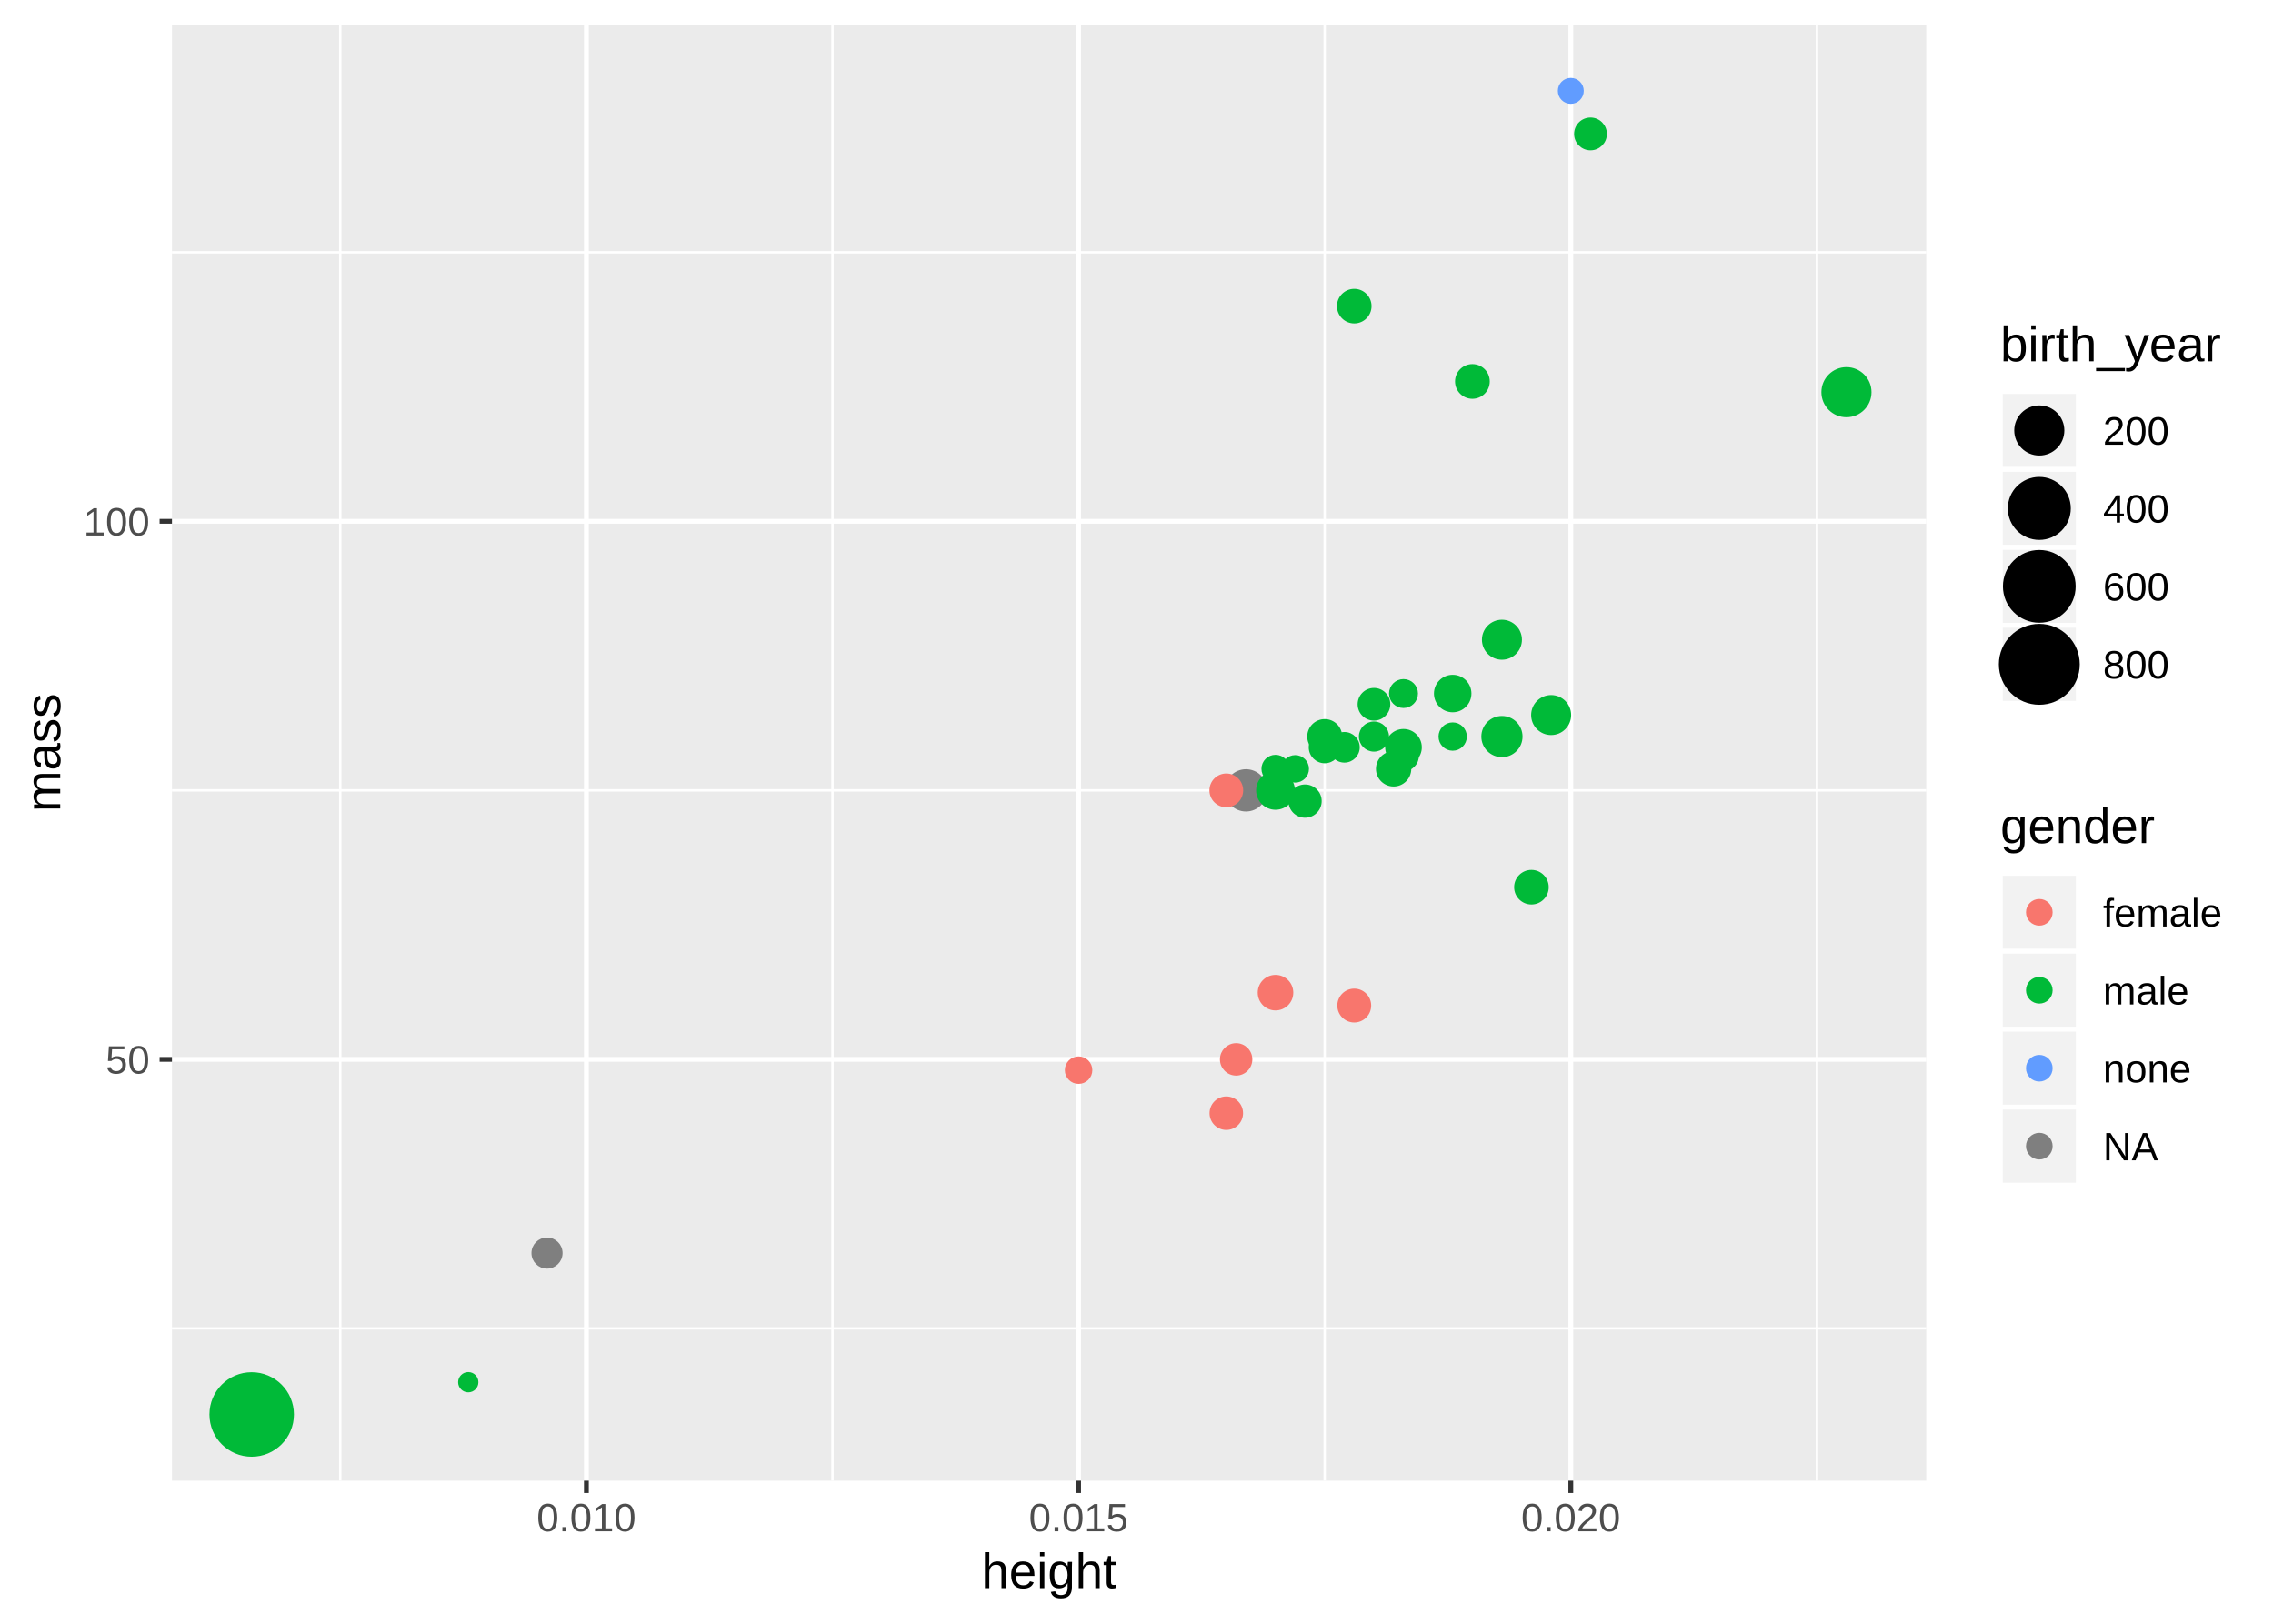
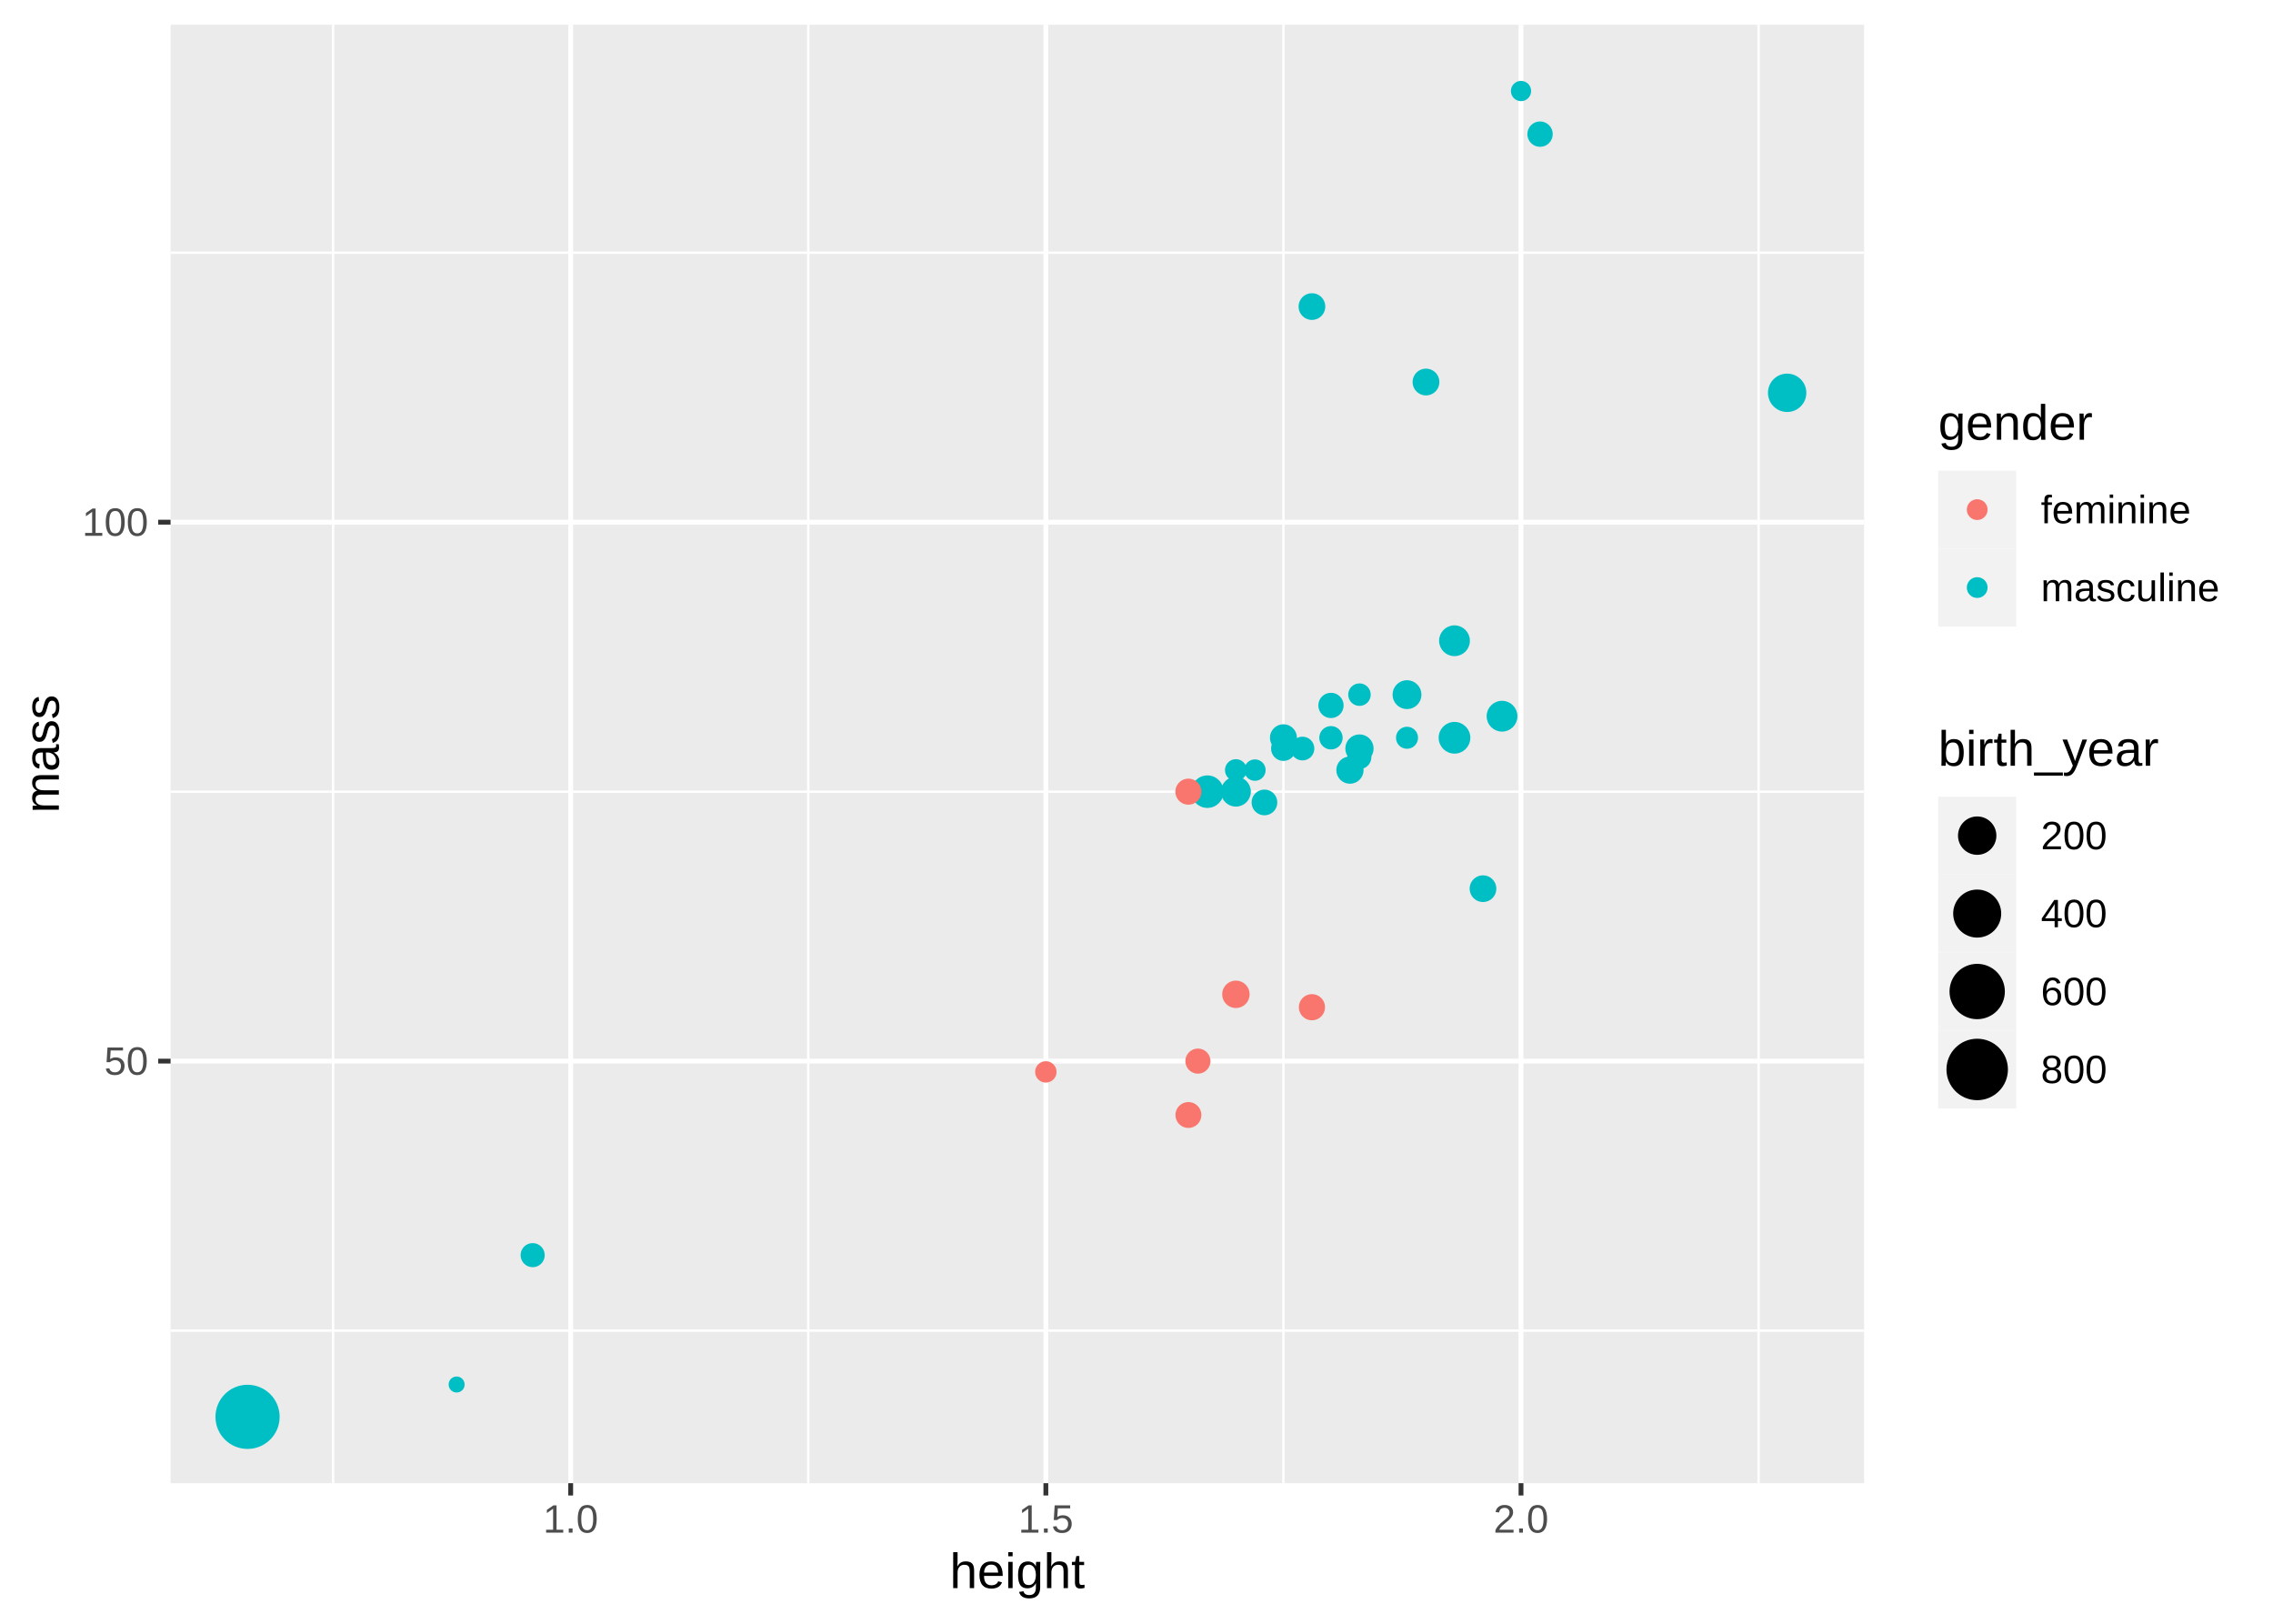
<svg xmlns="http://www.w3.org/2000/svg" viewBox="0 0 504.00 360.00">
  <defs>
    <style type="text/css">
    line, polyline, polygon, path, rect, circle {
      fill: none;
      stroke: #000000;
      stroke-linecap: round;
      stroke-linejoin: round;
      stroke-miterlimit: 10.00;
    }
  </style>
  </defs>
  <rect width="100%" height="100%" style="stroke: none; fill: #FFFFFF;" />
  <rect x="0.00" y="0.00" width="504.00" height="360.00" style="stroke-width: 1.07; stroke: #FFFFFF; fill: #FFFFFF;" />
  <defs>
-     <clipPath id="cpMzguMTN8NDI3LjEwfDMyOC4yOHw1LjQ4">
-       <rect x="38.13" y="5.48" width="388.98" height="322.80" />
+     <clipPath id="cpMzcuODJ8NDEzLjMzfDMyOC44M3w1LjQ4">
+       <rect x="37.82" y="5.48" width="375.51" height="323.35" />
    </clipPath>
  </defs>
-   <rect x="38.13" y="5.48" width="388.98" height="322.80" style="stroke-width: 1.07; stroke: none; fill: #EBEBEB;" clip-path="url(#cpMzguMTN8NDI3LjEwfDMyOC4yOHw1LjQ4)" />
-   <polyline points="38.13,294.52 427.10,294.52 " style="stroke-width: 0.53; stroke: #FFFFFF; stroke-linecap: butt;" clip-path="url(#cpMzguMTN8NDI3LjEwfDMyOC4yOHw1LjQ4)" />
-   <polyline points="38.13,175.23 427.10,175.23 " style="stroke-width: 0.53; stroke: #FFFFFF; stroke-linecap: butt;" clip-path="url(#cpMzguMTN8NDI3LjEwfDMyOC4yOHw1LjQ4)" />
-   <polyline points="38.13,55.94 427.10,55.94 " style="stroke-width: 0.53; stroke: #FFFFFF; stroke-linecap: butt;" clip-path="url(#cpMzguMTN8NDI3LjEwfDMyOC4yOHw1LjQ4)" />
-   <polyline points="75.45,328.28 75.45,5.48 " style="stroke-width: 0.53; stroke: #FFFFFF; stroke-linecap: butt;" clip-path="url(#cpMzguMTN8NDI3LjEwfDMyOC4yOHw1LjQ4)" />
-   <polyline points="184.59,328.28 184.59,5.48 " style="stroke-width: 0.53; stroke: #FFFFFF; stroke-linecap: butt;" clip-path="url(#cpMzguMTN8NDI3LjEwfDMyOC4yOHw1LjQ4)" />
-   <polyline points="293.73,328.28 293.73,5.48 " style="stroke-width: 0.53; stroke: #FFFFFF; stroke-linecap: butt;" clip-path="url(#cpMzguMTN8NDI3LjEwfDMyOC4yOHw1LjQ4)" />
-   <polyline points="402.88,328.28 402.88,5.48 " style="stroke-width: 0.53; stroke: #FFFFFF; stroke-linecap: butt;" clip-path="url(#cpMzguMTN8NDI3LjEwfDMyOC4yOHw1LjQ4)" />
-   <polyline points="38.13,234.87 427.10,234.87 " style="stroke-width: 1.07; stroke: #FFFFFF; stroke-linecap: butt;" clip-path="url(#cpMzguMTN8NDI3LjEwfDMyOC4yOHw1LjQ4)" />
-   <polyline points="38.13,115.58 427.10,115.58 " style="stroke-width: 1.07; stroke: #FFFFFF; stroke-linecap: butt;" clip-path="url(#cpMzguMTN8NDI3LjEwfDMyOC4yOHw1LjQ4)" />
-   <polyline points="130.02,328.28 130.02,5.48 " style="stroke-width: 1.07; stroke: #FFFFFF; stroke-linecap: butt;" clip-path="url(#cpMzguMTN8NDI3LjEwfDMyOC4yOHw1LjQ4)" />
-   <polyline points="239.16,328.28 239.16,5.48 " style="stroke-width: 1.07; stroke: #FFFFFF; stroke-linecap: butt;" clip-path="url(#cpMzguMTN8NDI3LjEwfDMyOC4yOHw1LjQ4)" />
-   <polyline points="348.30,328.28 348.30,5.48 " style="stroke-width: 1.07; stroke: #FFFFFF; stroke-linecap: butt;" clip-path="url(#cpMzguMTN8NDI3LjEwfDMyOC4yOHw1LjQ4)" />
-   <circle cx="287.19" cy="170.46" r="2.02pt" style="stroke-width: 0.71; stroke: #00BA38; fill: #00BA38;" clip-path="url(#cpMzguMTN8NDI3LjEwfDMyOC4yOHw1LjQ4)" />
-   <circle cx="276.27" cy="175.23" r="3.25pt" style="stroke-width: 0.71; stroke: #7F7F7F; fill: #7F7F7F;" clip-path="url(#cpMzguMTN8NDI3LjEwfDMyOC4yOHw1LjQ4)" />
-   <circle cx="121.29" cy="277.82" r="2.32pt" style="stroke-width: 0.71; stroke: #7F7F7F; fill: #7F7F7F;" clip-path="url(#cpMzguMTN8NDI3LjEwfDMyOC4yOHw1LjQ4)" />
-   <circle cx="352.67" cy="29.70" r="2.46pt" style="stroke-width: 0.71; stroke: #00BA38; fill: #00BA38;" clip-path="url(#cpMzguMTN8NDI3LjEwfDMyOC4yOHw1LjQ4)" />
-   <circle cx="239.16" cy="237.26" r="2.02pt" style="stroke-width: 0.71; stroke: #F8766D; fill: #F8766D;" clip-path="url(#cpMzguMTN8NDI3LjEwfDMyOC4yOHw1LjQ4)" />
-   <circle cx="300.28" cy="67.87" r="2.61pt" style="stroke-width: 0.71; stroke: #00BA38; fill: #00BA38;" clip-path="url(#cpMzguMTN8NDI3LjEwfDMyOC4yOHw1LjQ4)" />
-   <circle cx="271.91" cy="175.23" r="2.54pt" style="stroke-width: 0.71; stroke: #F8766D; fill: #F8766D;" clip-path="url(#cpMzguMTN8NDI3LjEwfDMyOC4yOHw1LjQ4)" />
-   <circle cx="311.20" cy="153.76" r="2.14pt" style="stroke-width: 0.71; stroke: #00BA38; fill: #00BA38;" clip-path="url(#cpMzguMTN8NDI3LjEwfDMyOC4yOHw1LjQ4)" />
-   <circle cx="309.01" cy="170.46" r="2.67pt" style="stroke-width: 0.71; stroke: #00BA38; fill: #00BA38;" clip-path="url(#cpMzguMTN8NDI3LjEwfDMyOC4yOHw1LjQ4)" />
-   <circle cx="322.11" cy="153.76" r="2.46pt" style="stroke-width: 0.71; stroke: #00BA38; fill: #00BA38;" clip-path="url(#cpMzguMTN8NDI3LjEwfDMyOC4yOHw1LjQ4)" />
-   <circle cx="409.42" cy="86.95" r="3.90pt" style="stroke-width: 0.71; stroke: #00BA38; fill: #00BA38;" clip-path="url(#cpMzguMTN8NDI3LjEwfDMyOC4yOHw1LjQ4)" />
-   <circle cx="304.65" cy="163.30" r="2.24pt" style="stroke-width: 0.71; stroke: #00BA38; fill: #00BA38;" clip-path="url(#cpMzguMTN8NDI3LjEwfDMyOC4yOHw1LjQ4)" />
-   <circle cx="289.37" cy="177.61" r="2.50pt" style="stroke-width: 0.71; stroke: #00BA38; fill: #00BA38;" clip-path="url(#cpMzguMTN8NDI3LjEwfDMyOC4yOHw1LjQ4)" />
-   <circle cx="282.82" cy="170.46" r="2.07pt" style="stroke-width: 0.71; stroke: #00BA38; fill: #00BA38;" clip-path="url(#cpMzguMTN8NDI3LjEwfDMyOC4yOHw1LjQ4)" />
-   <circle cx="55.81" cy="313.60" r="6.76pt" style="stroke-width: 0.71; stroke: #00BA38; fill: #00BA38;" clip-path="url(#cpMzguMTN8NDI3LjEwfDMyOC4yOHw1LjQ4)" />
-   <circle cx="282.82" cy="175.23" r="2.96pt" style="stroke-width: 0.71; stroke: #00BA38; fill: #00BA38;" clip-path="url(#cpMzguMTN8NDI3LjEwfDMyOC4yOHw1LjQ4)" />
-   <circle cx="311.20" cy="167.59" r="2.29pt" style="stroke-width: 0.71; stroke: #00BA38; fill: #00BA38;" clip-path="url(#cpMzguMTN8NDI3LjEwfDMyOC4yOHw1LjQ4)" />
-   <circle cx="348.30" cy="20.15" r="1.89pt" style="stroke-width: 0.71; stroke: #619CFF; fill: #619CFF;" clip-path="url(#cpMzguMTN8NDI3LjEwfDMyOC4yOHw1LjQ4)" />
-   <circle cx="326.48" cy="84.57" r="2.62pt" style="stroke-width: 0.71; stroke: #00BA38; fill: #00BA38;" clip-path="url(#cpMzguMTN8NDI3LjEwfDMyOC4yOHw1LjQ4)" />
-   <circle cx="298.10" cy="165.68" r="2.28pt" style="stroke-width: 0.71; stroke: #00BA38; fill: #00BA38;" clip-path="url(#cpMzguMTN8NDI3LjEwfDMyOC4yOHw1LjQ4)" />
-   <circle cx="293.73" cy="165.68" r="2.39pt" style="stroke-width: 0.71; stroke: #00BA38; fill: #00BA38;" clip-path="url(#cpMzguMTN8NDI3LjEwfDMyOC4yOHw1LjQ4)" />
-   <circle cx="304.65" cy="156.14" r="2.45pt" style="stroke-width: 0.71; stroke: #00BA38; fill: #00BA38;" clip-path="url(#cpMzguMTN8NDI3LjEwfDMyOC4yOHw1LjQ4)" />
-   <circle cx="103.83" cy="306.45" r="1.42pt" style="stroke-width: 0.71; stroke: #00BA38; fill: #00BA38;" clip-path="url(#cpMzguMTN8NDI3LjEwfDMyOC4yOHw1LjQ4)" />
-   <circle cx="333.03" cy="141.83" r="3.06pt" style="stroke-width: 0.71; stroke: #00BA38; fill: #00BA38;" clip-path="url(#cpMzguMTN8NDI3LjEwfDMyOC4yOHw1LjQ4)" />
-   <circle cx="339.57" cy="196.70" r="2.61pt" style="stroke-width: 0.71; stroke: #00BA38; fill: #00BA38;" clip-path="url(#cpMzguMTN8NDI3LjEwfDMyOC4yOHw1LjQ4)" />
-   <circle cx="293.73" cy="163.30" r="2.64pt" style="stroke-width: 0.71; stroke: #00BA38; fill: #00BA38;" clip-path="url(#cpMzguMTN8NDI3LjEwfDMyOC4yOHw1LjQ4)" />
-   <circle cx="300.28" cy="222.94" r="2.55pt" style="stroke-width: 0.71; stroke: #F8766D; fill: #F8766D;" clip-path="url(#cpMzguMTN8NDI3LjEwfDMyOC4yOHw1LjQ4)" />
-   <circle cx="322.11" cy="153.76" r="2.85pt" style="stroke-width: 0.71; stroke: #00BA38; fill: #00BA38;" clip-path="url(#cpMzguMTN8NDI3LjEwfDMyOC4yOHw1LjQ4)" />
-   <circle cx="343.94" cy="158.53" r="3.06pt" style="stroke-width: 0.71; stroke: #00BA38; fill: #00BA38;" clip-path="url(#cpMzguMTN8NDI3LjEwfDMyOC4yOHw1LjQ4)" />
-   <circle cx="322.11" cy="163.30" r="2.09pt" style="stroke-width: 0.71; stroke: #00BA38; fill: #00BA38;" clip-path="url(#cpMzguMTN8NDI3LjEwfDMyOC4yOHw1LjQ4)" />
-   <circle cx="282.82" cy="220.08" r="2.69pt" style="stroke-width: 0.71; stroke: #F8766D; fill: #F8766D;" clip-path="url(#cpMzguMTN8NDI3LjEwfDMyOC4yOHw1LjQ4)" />
-   <circle cx="274.09" cy="234.87" r="2.43pt" style="stroke-width: 0.71; stroke: #F8766D; fill: #F8766D;" clip-path="url(#cpMzguMTN8NDI3LjEwfDMyOC4yOHw1LjQ4)" />
-   <circle cx="333.03" cy="163.30" r="3.16pt" style="stroke-width: 0.71; stroke: #00BA38; fill: #00BA38;" clip-path="url(#cpMzguMTN8NDI3LjEwfDMyOC4yOHw1LjQ4)" />
-   <circle cx="311.20" cy="165.68" r="2.78pt" style="stroke-width: 0.71; stroke: #00BA38; fill: #00BA38;" clip-path="url(#cpMzguMTN8NDI3LjEwfDMyOC4yOHw1LjQ4)" />
-   <circle cx="271.91" cy="246.80" r="2.52pt" style="stroke-width: 0.71; stroke: #F8766D; fill: #F8766D;" clip-path="url(#cpMzguMTN8NDI3LjEwfDMyOC4yOHw1LjQ4)" />
+   <rect x="37.82" y="5.48" width="375.51" height="323.35" style="stroke-width: 1.07; stroke: none; fill: #EBEBEB;" clip-path="url(#cpMzcuODJ8NDEzLjMzfDMyOC44M3w1LjQ4)" />
+   <polyline points="37.82,295.01 413.33,295.01 " style="stroke-width: 0.53; stroke: #FFFFFF; stroke-linecap: butt;" clip-path="url(#cpMzcuODJ8NDEzLjMzfDMyOC44M3w1LjQ4)" />
+   <polyline points="37.82,175.52 413.33,175.52 " style="stroke-width: 0.53; stroke: #FFFFFF; stroke-linecap: butt;" clip-path="url(#cpMzcuODJ8NDEzLjMzfDMyOC44M3w1LjQ4)" />
+   <polyline points="37.82,56.02 413.33,56.02 " style="stroke-width: 0.53; stroke: #FFFFFF; stroke-linecap: butt;" clip-path="url(#cpMzcuODJ8NDEzLjMzfDMyOC44M3w1LjQ4)" />
+   <polyline points="73.86,328.83 73.86,5.48 " style="stroke-width: 0.53; stroke: #FFFFFF; stroke-linecap: butt;" clip-path="url(#cpMzcuODJ8NDEzLjMzfDMyOC44M3w1LjQ4)" />
+   <polyline points="179.22,328.83 179.22,5.48 " style="stroke-width: 0.53; stroke: #FFFFFF; stroke-linecap: butt;" clip-path="url(#cpMzcuODJ8NDEzLjMzfDMyOC44M3w1LjQ4)" />
+   <polyline points="284.58,328.83 284.58,5.48 " style="stroke-width: 0.53; stroke: #FFFFFF; stroke-linecap: butt;" clip-path="url(#cpMzcuODJ8NDEzLjMzfDMyOC44M3w1LjQ4)" />
+   <polyline points="389.94,328.83 389.94,5.48 " style="stroke-width: 0.53; stroke: #FFFFFF; stroke-linecap: butt;" clip-path="url(#cpMzcuODJ8NDEzLjMzfDMyOC44M3w1LjQ4)" />
+   <polyline points="37.82,235.26 413.33,235.26 " style="stroke-width: 1.07; stroke: #FFFFFF; stroke-linecap: butt;" clip-path="url(#cpMzcuODJ8NDEzLjMzfDMyOC44M3w1LjQ4)" />
+   <polyline points="37.82,115.77 413.33,115.77 " style="stroke-width: 1.07; stroke: #FFFFFF; stroke-linecap: butt;" clip-path="url(#cpMzcuODJ8NDEzLjMzfDMyOC44M3w1LjQ4)" />
+   <polyline points="126.54,328.83 126.54,5.48 " style="stroke-width: 1.07; stroke: #FFFFFF; stroke-linecap: butt;" clip-path="url(#cpMzcuODJ8NDEzLjMzfDMyOC44M3w1LjQ4)" />
+   <polyline points="231.90,328.83 231.90,5.48 " style="stroke-width: 1.07; stroke: #FFFFFF; stroke-linecap: butt;" clip-path="url(#cpMzcuODJ8NDEzLjMzfDMyOC44M3w1LjQ4)" />
+   <polyline points="337.26,328.83 337.26,5.48 " style="stroke-width: 1.07; stroke: #FFFFFF; stroke-linecap: butt;" clip-path="url(#cpMzcuODJ8NDEzLjMzfDMyOC44M3w1LjQ4)" />
+   <circle cx="278.26" cy="170.74" r="2.02" style="stroke-width: 0.71; stroke: #00BFC4; fill: #00BFC4;" clip-path="url(#cpMzcuODJ8NDEzLjMzfDMyOC44M3w1LjQ4)" />
+   <circle cx="267.72" cy="175.52" r="3.25" style="stroke-width: 0.71; stroke: #00BFC4; fill: #00BFC4;" clip-path="url(#cpMzcuODJ8NDEzLjMzfDMyOC44M3w1LjQ4)" />
+   <circle cx="118.11" cy="278.28" r="2.32" style="stroke-width: 0.71; stroke: #00BFC4; fill: #00BFC4;" clip-path="url(#cpMzcuODJ8NDEzLjMzfDMyOC44M3w1LjQ4)" />
+   <circle cx="341.48" cy="29.74" r="2.46" style="stroke-width: 0.71; stroke: #00BFC4; fill: #00BFC4;" clip-path="url(#cpMzcuODJ8NDEzLjMzfDMyOC44M3w1LjQ4)" />
+   <circle cx="231.90" cy="237.65" r="2.02" style="stroke-width: 0.71; stroke: #F8766D; fill: #F8766D;" clip-path="url(#cpMzcuODJ8NDEzLjMzfDMyOC44M3w1LjQ4)" />
+   <circle cx="290.90" cy="67.97" r="2.61" style="stroke-width: 0.71; stroke: #00BFC4; fill: #00BFC4;" clip-path="url(#cpMzcuODJ8NDEzLjMzfDMyOC44M3w1LjQ4)" />
+   <circle cx="263.51" cy="175.52" r="2.54" style="stroke-width: 0.71; stroke: #F8766D; fill: #F8766D;" clip-path="url(#cpMzcuODJ8NDEzLjMzfDMyOC44M3w1LjQ4)" />
+   <circle cx="301.44" cy="154.01" r="2.14" style="stroke-width: 0.71; stroke: #00BFC4; fill: #00BFC4;" clip-path="url(#cpMzcuODJ8NDEzLjMzfDMyOC44M3w1LjQ4)" />
+   <circle cx="299.33" cy="170.74" r="2.67" style="stroke-width: 0.71; stroke: #00BFC4; fill: #00BFC4;" clip-path="url(#cpMzcuODJ8NDEzLjMzfDMyOC44M3w1LjQ4)" />
+   <circle cx="311.98" cy="154.01" r="2.46" style="stroke-width: 0.71; stroke: #00BFC4; fill: #00BFC4;" clip-path="url(#cpMzcuODJ8NDEzLjMzfDMyOC44M3w1LjQ4)" />
+   <circle cx="396.27" cy="87.09" r="3.90" style="stroke-width: 0.71; stroke: #00BFC4; fill: #00BFC4;" clip-path="url(#cpMzcuODJ8NDEzLjMzfDMyOC44M3w1LjQ4)" />
+   <circle cx="295.12" cy="163.57" r="2.24" style="stroke-width: 0.71; stroke: #00BFC4; fill: #00BFC4;" clip-path="url(#cpMzcuODJ8NDEzLjMzfDMyOC44M3w1LjQ4)" />
+   <circle cx="280.37" cy="177.91" r="2.50" style="stroke-width: 0.71; stroke: #00BFC4; fill: #00BFC4;" clip-path="url(#cpMzcuODJ8NDEzLjMzfDMyOC44M3w1LjQ4)" />
+   <circle cx="274.04" cy="170.74" r="2.07" style="stroke-width: 0.71; stroke: #00BFC4; fill: #00BFC4;" clip-path="url(#cpMzcuODJ8NDEzLjMzfDMyOC44M3w1LjQ4)" />
+   <circle cx="54.89" cy="314.13" r="6.76" style="stroke-width: 0.71; stroke: #00BFC4; fill: #00BFC4;" clip-path="url(#cpMzcuODJ8NDEzLjMzfDMyOC44M3w1LjQ4)" />
+   <circle cx="274.04" cy="175.52" r="2.96" style="stroke-width: 0.71; stroke: #00BFC4; fill: #00BFC4;" clip-path="url(#cpMzcuODJ8NDEzLjMzfDMyOC44M3w1LjQ4)" />
+   <circle cx="301.44" cy="167.87" r="2.29" style="stroke-width: 0.71; stroke: #00BFC4; fill: #00BFC4;" clip-path="url(#cpMzcuODJ8NDEzLjMzfDMyOC44M3w1LjQ4)" />
+   <circle cx="337.26" cy="20.18" r="1.89" style="stroke-width: 0.71; stroke: #00BFC4; fill: #00BFC4;" clip-path="url(#cpMzcuODJ8NDEzLjMzfDMyOC44M3w1LjQ4)" />
+   <circle cx="316.19" cy="84.70" r="2.62" style="stroke-width: 0.71; stroke: #00BFC4; fill: #00BFC4;" clip-path="url(#cpMzcuODJ8NDEzLjMzfDMyOC44M3w1LjQ4)" />
+   <circle cx="288.80" cy="165.96" r="2.28" style="stroke-width: 0.71; stroke: #00BFC4; fill: #00BFC4;" clip-path="url(#cpMzcuODJ8NDEzLjMzfDMyOC44M3w1LjQ4)" />
+   <circle cx="284.58" cy="165.96" r="2.39" style="stroke-width: 0.71; stroke: #00BFC4; fill: #00BFC4;" clip-path="url(#cpMzcuODJ8NDEzLjMzfDMyOC44M3w1LjQ4)" />
+   <circle cx="295.12" cy="156.40" r="2.45" style="stroke-width: 0.71; stroke: #00BFC4; fill: #00BFC4;" clip-path="url(#cpMzcuODJ8NDEzLjMzfDMyOC44M3w1LjQ4)" />
+   <circle cx="101.25" cy="306.96" r="1.42" style="stroke-width: 0.71; stroke: #00BFC4; fill: #00BFC4;" clip-path="url(#cpMzcuODJ8NDEzLjMzfDMyOC44M3w1LjQ4)" />
+   <circle cx="322.51" cy="142.06" r="3.06" style="stroke-width: 0.71; stroke: #00BFC4; fill: #00BFC4;" clip-path="url(#cpMzcuODJ8NDEzLjMzfDMyOC44M3w1LjQ4)" />
+   <circle cx="328.83" cy="197.03" r="2.61" style="stroke-width: 0.71; stroke: #00BFC4; fill: #00BFC4;" clip-path="url(#cpMzcuODJ8NDEzLjMzfDMyOC44M3w1LjQ4)" />
+   <circle cx="284.58" cy="163.57" r="2.64" style="stroke-width: 0.71; stroke: #00BFC4; fill: #00BFC4;" clip-path="url(#cpMzcuODJ8NDEzLjMzfDMyOC44M3w1LjQ4)" />
+   <circle cx="290.90" cy="223.31" r="2.55" style="stroke-width: 0.71; stroke: #F8766D; fill: #F8766D;" clip-path="url(#cpMzcuODJ8NDEzLjMzfDMyOC44M3w1LjQ4)" />
+   <circle cx="311.98" cy="154.01" r="2.85" style="stroke-width: 0.71; stroke: #00BFC4; fill: #00BFC4;" clip-path="url(#cpMzcuODJ8NDEzLjMzfDMyOC44M3w1LjQ4)" />
+   <circle cx="333.05" cy="158.79" r="3.06" style="stroke-width: 0.71; stroke: #00BFC4; fill: #00BFC4;" clip-path="url(#cpMzcuODJ8NDEzLjMzfDMyOC44M3w1LjQ4)" />
+   <circle cx="311.98" cy="163.57" r="2.09" style="stroke-width: 0.71; stroke: #00BFC4; fill: #00BFC4;" clip-path="url(#cpMzcuODJ8NDEzLjMzfDMyOC44M3w1LjQ4)" />
+   <circle cx="274.04" cy="220.45" r="2.69" style="stroke-width: 0.71; stroke: #F8766D; fill: #F8766D;" clip-path="url(#cpMzcuODJ8NDEzLjMzfDMyOC44M3w1LjQ4)" />
+   <circle cx="265.62" cy="235.26" r="2.43" style="stroke-width: 0.71; stroke: #F8766D; fill: #F8766D;" clip-path="url(#cpMzcuODJ8NDEzLjMzfDMyOC44M3w1LjQ4)" />
+   <circle cx="322.51" cy="163.57" r="3.16" style="stroke-width: 0.71; stroke: #00BFC4; fill: #00BFC4;" clip-path="url(#cpMzcuODJ8NDEzLjMzfDMyOC44M3w1LjQ4)" />
+   <circle cx="301.44" cy="165.96" r="2.78" style="stroke-width: 0.71; stroke: #00BFC4; fill: #00BFC4;" clip-path="url(#cpMzcuODJ8NDEzLjMzfDMyOC44M3w1LjQ4)" />
+   <circle cx="263.51" cy="247.21" r="2.52" style="stroke-width: 0.71; stroke: #F8766D; fill: #F8766D;" clip-path="url(#cpMzcuODJ8NDEzLjMzfDMyOC44M3w1LjQ4)" />
  <defs>
    <clipPath id="cpMC4wMHw1MDQuMDB8MzYwLjAwfDAuMDA=">
      <rect x="0.00" y="0.00" width="504.00" height="360.00" />
    </clipPath>
  </defs>
  <g clip-path="url(#cpMC4wMHw1MDQuMDB8MzYwLjAwfDAuMDA=)">
-     <text x="23.41" y="238.02" style="font-size: 8.80px; fill: #4D4D4D; font-family: Arial;" textLength="9.79px" lengthAdjust="spacingAndGlyphs">50</text>
+     <text x="23.10" y="238.29" style="font-size: 8.80px; fill: #4D4D4D; font-family: Liberation Sans;" textLength="9.79px" lengthAdjust="spacingAndGlyphs">50</text>
  </g>
  <g clip-path="url(#cpMC4wMHw1MDQuMDB8MzYwLjAwfDAuMDA=)">
-     <text x="18.51" y="118.73" style="font-size: 8.80px; fill: #4D4D4D; font-family: Arial;" textLength="14.68px" lengthAdjust="spacingAndGlyphs">100</text>
+     <text x="18.21" y="118.80" style="font-size: 8.80px; fill: #4D4D4D; font-family: Liberation Sans;" textLength="14.68px" lengthAdjust="spacingAndGlyphs">100</text>
  </g>
-   <polyline points="35.39,234.87 38.13,234.87 " style="stroke-width: 1.07; stroke: #333333; stroke-linecap: butt;" clip-path="url(#cpMC4wMHw1MDQuMDB8MzYwLjAwfDAuMDA=)" />
-   <polyline points="35.39,115.58 38.13,115.58 " style="stroke-width: 1.07; stroke: #333333; stroke-linecap: butt;" clip-path="url(#cpMC4wMHw1MDQuMDB8MzYwLjAwfDAuMDA=)" />
-   <polyline points="130.02,331.02 130.02,328.28 " style="stroke-width: 1.07; stroke: #333333; stroke-linecap: butt;" clip-path="url(#cpMC4wMHw1MDQuMDB8MzYwLjAwfDAuMDA=)" />
-   <polyline points="239.16,331.02 239.16,328.28 " style="stroke-width: 1.07; stroke: #333333; stroke-linecap: butt;" clip-path="url(#cpMC4wMHw1MDQuMDB8MzYwLjAwfDAuMDA=)" />
-   <polyline points="348.30,331.02 348.30,328.28 " style="stroke-width: 1.07; stroke: #333333; stroke-linecap: butt;" clip-path="url(#cpMC4wMHw1MDQuMDB8MzYwLjAwfDAuMDA=)" />
+   <polyline points="35.08,235.26 37.82,235.26 " style="stroke-width: 1.07; stroke: #333333; stroke-linecap: butt;" clip-path="url(#cpMC4wMHw1MDQuMDB8MzYwLjAwfDAuMDA=)" />
+   <polyline points="35.08,115.77 37.82,115.77 " style="stroke-width: 1.07; stroke: #333333; stroke-linecap: butt;" clip-path="url(#cpMC4wMHw1MDQuMDB8MzYwLjAwfDAuMDA=)" />
+   <polyline points="126.54,331.57 126.54,328.83 " style="stroke-width: 1.07; stroke: #333333; stroke-linecap: butt;" clip-path="url(#cpMC4wMHw1MDQuMDB8MzYwLjAwfDAuMDA=)" />
+   <polyline points="231.90,331.57 231.90,328.83 " style="stroke-width: 1.07; stroke: #333333; stroke-linecap: butt;" clip-path="url(#cpMC4wMHw1MDQuMDB8MzYwLjAwfDAuMDA=)" />
+   <polyline points="337.26,331.57 337.26,328.83 " style="stroke-width: 1.07; stroke: #333333; stroke-linecap: butt;" clip-path="url(#cpMC4wMHw1MDQuMDB8MzYwLjAwfDAuMDA=)" />
  <g clip-path="url(#cpMC4wMHw1MDQuMDB8MzYwLjAwfDAuMDA=)">
-     <text x="119.01" y="339.51" style="font-size: 8.80px; fill: #4D4D4D; font-family: Arial;" textLength="22.02px" lengthAdjust="spacingAndGlyphs">0.010</text>
+     <text x="120.42" y="339.81" style="font-size: 8.80px; fill: #4D4D4D; font-family: Liberation Sans;" textLength="12.23px" lengthAdjust="spacingAndGlyphs">1.0</text>
  </g>
  <g clip-path="url(#cpMC4wMHw1MDQuMDB8MzYwLjAwfDAuMDA=)">
-     <text x="228.15" y="339.51" style="font-size: 8.80px; fill: #4D4D4D; font-family: Arial;" textLength="22.02px" lengthAdjust="spacingAndGlyphs">0.015</text>
+     <text x="225.78" y="339.81" style="font-size: 8.80px; fill: #4D4D4D; font-family: Liberation Sans;" textLength="12.23px" lengthAdjust="spacingAndGlyphs">1.5</text>
  </g>
  <g clip-path="url(#cpMC4wMHw1MDQuMDB8MzYwLjAwfDAuMDA=)">
-     <text x="337.29" y="339.51" style="font-size: 8.80px; fill: #4D4D4D; font-family: Arial;" textLength="22.02px" lengthAdjust="spacingAndGlyphs">0.020</text>
+     <text x="331.15" y="339.81" style="font-size: 8.80px; fill: #4D4D4D; font-family: Liberation Sans;" textLength="12.23px" lengthAdjust="spacingAndGlyphs">2.0</text>
  </g>
  <g clip-path="url(#cpMC4wMHw1MDQuMDB8MzYwLjAwfDAuMDA=)">
-     <text x="217.63" y="352.10" style="font-size: 11.00px; font-family: Arial;" textLength="29.97px" lengthAdjust="spacingAndGlyphs">height</text>
+     <text x="210.59" y="352.10" style="font-size: 11.00px; font-family: Liberation Sans;" textLength="29.97px" lengthAdjust="spacingAndGlyphs">height</text>
  </g>
  <g clip-path="url(#cpMC4wMHw1MDQuMDB8MzYwLjAwfDAuMDA=)">
-     <text transform="translate(13.35,180.02) rotate(-90)" style="font-size: 11.00px; font-family: Arial;" textLength="26.28px" lengthAdjust="spacingAndGlyphs">mass</text>
+     <text transform="translate(13.05,180.29) rotate(-90)" style="font-size: 11.00px; font-family: Liberation Sans;" textLength="26.28px" lengthAdjust="spacingAndGlyphs">mass</text>
  </g>
-   <rect x="438.06" y="65.52" width="60.08" height="95.88" style="stroke-width: 1.07; stroke: none; fill: #FFFFFF;" clip-path="url(#cpMC4wMHw1MDQuMDB8MzYwLjAwfDAuMDA=)" />
+   <rect x="424.29" y="83.08" width="74.23" height="61.32" style="stroke-width: 1.07; stroke: none; fill: #FFFFFF;" clip-path="url(#cpMC4wMHw1MDQuMDB8MzYwLjAwfDAuMDA=)" />
  <g clip-path="url(#cpMC4wMHw1MDQuMDB8MzYwLjAwfDAuMDA=)">
-     <text x="443.54" y="80.10" style="font-size: 11.00px; font-family: Arial;" textLength="48.91px" lengthAdjust="spacingAndGlyphs">birth_year</text>
+     <text x="429.77" y="97.50" style="font-size: 11.00px; font-family: Liberation Sans;" textLength="34.25px" lengthAdjust="spacingAndGlyphs">gender</text>
  </g>
-   <rect x="443.54" y="86.80" width="17.28" height="17.28" style="stroke-width: 1.07; stroke: #FFFFFF; fill: #F2F2F2;" clip-path="url(#cpMC4wMHw1MDQuMDB8MzYwLjAwfDAuMDA=)" />
-   <circle cx="452.18" cy="95.44" r="3.90pt" style="stroke-width: 0.71; fill: #000000;" clip-path="url(#cpMC4wMHw1MDQuMDB8MzYwLjAwfDAuMDA=)" />
-   <rect x="443.54" y="104.08" width="17.28" height="17.28" style="stroke-width: 1.07; stroke: #FFFFFF; fill: #F2F2F2;" clip-path="url(#cpMC4wMHw1MDQuMDB8MzYwLjAwfDAuMDA=)" />
-   <circle cx="452.18" cy="112.72" r="4.97pt" style="stroke-width: 0.71; fill: #000000;" clip-path="url(#cpMC4wMHw1MDQuMDB8MzYwLjAwfDAuMDA=)" />
-   <rect x="443.54" y="121.36" width="17.28" height="17.28" style="stroke-width: 1.07; stroke: #FFFFFF; fill: #F2F2F2;" clip-path="url(#cpMC4wMHw1MDQuMDB8MzYwLjAwfDAuMDA=)" />
-   <circle cx="452.18" cy="130.00" r="5.78pt" style="stroke-width: 0.71; fill: #000000;" clip-path="url(#cpMC4wMHw1MDQuMDB8MzYwLjAwfDAuMDA=)" />
-   <rect x="443.54" y="138.64" width="17.28" height="17.28" style="stroke-width: 1.07; stroke: #FFFFFF; fill: #F2F2F2;" clip-path="url(#cpMC4wMHw1MDQuMDB8MzYwLjAwfDAuMDA=)" />
-   <circle cx="452.18" cy="147.28" r="6.46pt" style="stroke-width: 0.71; fill: #000000;" clip-path="url(#cpMC4wMHw1MDQuMDB8MzYwLjAwfDAuMDA=)" />
+   <rect x="429.77" y="104.35" width="17.28" height="17.28" style="stroke-width: 1.07; stroke: none; fill: #F2F2F2;" clip-path="url(#cpMC4wMHw1MDQuMDB8MzYwLjAwfDAuMDA=)" />
+   <circle cx="438.41" cy="112.99" r="1.95" style="stroke-width: 0.71; stroke: #F8766D; fill: #F8766D;" clip-path="url(#cpMC4wMHw1MDQuMDB8MzYwLjAwfDAuMDA=)" />
+   <rect x="429.77" y="121.63" width="17.28" height="17.28" style="stroke-width: 1.07; stroke: none; fill: #F2F2F2;" clip-path="url(#cpMC4wMHw1MDQuMDB8MzYwLjAwfDAuMDA=)" />
+   <circle cx="438.41" cy="130.27" r="1.95" style="stroke-width: 0.71; stroke: #00BFC4; fill: #00BFC4;" clip-path="url(#cpMC4wMHw1MDQuMDB8MzYwLjAwfDAuMDA=)" />
  <g clip-path="url(#cpMC4wMHw1MDQuMDB8MzYwLjAwfDAuMDA=)">
-     <text x="466.30" y="98.59" style="font-size: 8.80px; font-family: Arial;" textLength="14.68px" lengthAdjust="spacingAndGlyphs">200</text>
+     <text x="452.53" y="116.02" style="font-size: 8.80px; font-family: Liberation Sans;" textLength="33.26px" lengthAdjust="spacingAndGlyphs">feminine</text>
  </g>
  <g clip-path="url(#cpMC4wMHw1MDQuMDB8MzYwLjAwfDAuMDA=)">
-     <text x="466.30" y="115.87" style="font-size: 8.80px; font-family: Arial;" textLength="14.68px" lengthAdjust="spacingAndGlyphs">400</text>
+     <text x="452.53" y="133.30" style="font-size: 8.80px; font-family: Liberation Sans;" textLength="39.62px" lengthAdjust="spacingAndGlyphs">masculine</text>
+   </g>
+   <rect x="424.29" y="155.35" width="60.08" height="95.88" style="stroke-width: 1.07; stroke: none; fill: #FFFFFF;" clip-path="url(#cpMC4wMHw1MDQuMDB8MzYwLjAwfDAuMDA=)" />
+   <g clip-path="url(#cpMC4wMHw1MDQuMDB8MzYwLjAwfDAuMDA=)">
+     <text x="429.77" y="169.78" style="font-size: 11.00px; font-family: Liberation Sans;" textLength="48.91px" lengthAdjust="spacingAndGlyphs">birth_year</text>
+   </g>
+   <rect x="429.77" y="176.63" width="17.28" height="17.28" style="stroke-width: 1.07; stroke: none; fill: #F2F2F2;" clip-path="url(#cpMC4wMHw1MDQuMDB8MzYwLjAwfDAuMDA=)" />
+   <circle cx="438.41" cy="185.27" r="3.90" style="stroke-width: 0.71; fill: #000000;" clip-path="url(#cpMC4wMHw1MDQuMDB8MzYwLjAwfDAuMDA=)" />
+   <rect x="429.77" y="193.91" width="17.28" height="17.28" style="stroke-width: 1.07; stroke: none; fill: #F2F2F2;" clip-path="url(#cpMC4wMHw1MDQuMDB8MzYwLjAwfDAuMDA=)" />
+   <circle cx="438.41" cy="202.55" r="4.97" style="stroke-width: 0.71; fill: #000000;" clip-path="url(#cpMC4wMHw1MDQuMDB8MzYwLjAwfDAuMDA=)" />
+   <rect x="429.77" y="211.19" width="17.28" height="17.28" style="stroke-width: 1.07; stroke: none; fill: #F2F2F2;" clip-path="url(#cpMC4wMHw1MDQuMDB8MzYwLjAwfDAuMDA=)" />
+   <circle cx="438.41" cy="219.83" r="5.78" style="stroke-width: 0.71; fill: #000000;" clip-path="url(#cpMC4wMHw1MDQuMDB8MzYwLjAwfDAuMDA=)" />
+   <rect x="429.77" y="228.47" width="17.28" height="17.28" style="stroke-width: 1.07; stroke: none; fill: #F2F2F2;" clip-path="url(#cpMC4wMHw1MDQuMDB8MzYwLjAwfDAuMDA=)" />
+   <circle cx="438.41" cy="237.11" r="6.46" style="stroke-width: 0.71; fill: #000000;" clip-path="url(#cpMC4wMHw1MDQuMDB8MzYwLjAwfDAuMDA=)" />
+   <g clip-path="url(#cpMC4wMHw1MDQuMDB8MzYwLjAwfDAuMDA=)">
+     <text x="452.53" y="188.30" style="font-size: 8.80px; font-family: Liberation Sans;" textLength="14.68px" lengthAdjust="spacingAndGlyphs">200</text>
  </g>
  <g clip-path="url(#cpMC4wMHw1MDQuMDB8MzYwLjAwfDAuMDA=)">
-     <text x="466.30" y="133.15" style="font-size: 8.80px; font-family: Arial;" textLength="14.68px" lengthAdjust="spacingAndGlyphs">600</text>
+     <text x="452.53" y="205.58" style="font-size: 8.80px; font-family: Liberation Sans;" textLength="14.68px" lengthAdjust="spacingAndGlyphs">400</text>
  </g>
  <g clip-path="url(#cpMC4wMHw1MDQuMDB8MzYwLjAwfDAuMDA=)">
-     <text x="466.30" y="150.43" style="font-size: 8.80px; font-family: Arial;" textLength="14.68px" lengthAdjust="spacingAndGlyphs">800</text>
-   </g>
-   <rect x="438.06" y="172.36" width="60.46" height="95.88" style="stroke-width: 1.07; stroke: none; fill: #FFFFFF;" clip-path="url(#cpMC4wMHw1MDQuMDB8MzYwLjAwfDAuMDA=)" />
-   <g clip-path="url(#cpMC4wMHw1MDQuMDB8MzYwLjAwfDAuMDA=)">
-     <text x="443.54" y="186.93" style="font-size: 11.00px; font-family: Arial;" textLength="34.25px" lengthAdjust="spacingAndGlyphs">gender</text>
-   </g>
-   <rect x="443.54" y="193.63" width="17.28" height="17.28" style="stroke-width: 1.07; stroke: #FFFFFF; fill: #F2F2F2;" clip-path="url(#cpMC4wMHw1MDQuMDB8MzYwLjAwfDAuMDA=)" />
-   <circle cx="452.18" cy="202.27" r="1.95pt" style="stroke-width: 0.71; stroke: #F8766D; fill: #F8766D;" clip-path="url(#cpMC4wMHw1MDQuMDB8MzYwLjAwfDAuMDA=)" />
-   <rect x="443.54" y="210.91" width="17.28" height="17.28" style="stroke-width: 1.07; stroke: #FFFFFF; fill: #F2F2F2;" clip-path="url(#cpMC4wMHw1MDQuMDB8MzYwLjAwfDAuMDA=)" />
-   <circle cx="452.18" cy="219.55" r="1.95pt" style="stroke-width: 0.71; stroke: #00BA38; fill: #00BA38;" clip-path="url(#cpMC4wMHw1MDQuMDB8MzYwLjAwfDAuMDA=)" />
-   <rect x="443.54" y="228.19" width="17.28" height="17.28" style="stroke-width: 1.07; stroke: #FFFFFF; fill: #F2F2F2;" clip-path="url(#cpMC4wMHw1MDQuMDB8MzYwLjAwfDAuMDA=)" />
-   <circle cx="452.18" cy="236.83" r="1.95pt" style="stroke-width: 0.71; stroke: #619CFF; fill: #619CFF;" clip-path="url(#cpMC4wMHw1MDQuMDB8MzYwLjAwfDAuMDA=)" />
-   <rect x="443.54" y="245.47" width="17.28" height="17.28" style="stroke-width: 1.07; stroke: #FFFFFF; fill: #F2F2F2;" clip-path="url(#cpMC4wMHw1MDQuMDB8MzYwLjAwfDAuMDA=)" />
-   <circle cx="452.18" cy="254.11" r="1.95pt" style="stroke-width: 0.71; stroke: #7F7F7F; fill: #7F7F7F;" clip-path="url(#cpMC4wMHw1MDQuMDB8MzYwLjAwfDAuMDA=)" />
-   <g clip-path="url(#cpMC4wMHw1MDQuMDB8MzYwLjAwfDAuMDA=)">
-     <text x="466.30" y="205.42" style="font-size: 8.80px; font-family: Arial;" textLength="26.41px" lengthAdjust="spacingAndGlyphs">female</text>
+     <text x="452.53" y="222.86" style="font-size: 8.80px; font-family: Liberation Sans;" textLength="14.68px" lengthAdjust="spacingAndGlyphs">600</text>
  </g>
  <g clip-path="url(#cpMC4wMHw1MDQuMDB8MzYwLjAwfDAuMDA=)">
-     <text x="466.30" y="222.70" style="font-size: 8.80px; font-family: Arial;" textLength="19.07px" lengthAdjust="spacingAndGlyphs">male</text>
-   </g>
-   <g clip-path="url(#cpMC4wMHw1MDQuMDB8MzYwLjAwfDAuMDA=)">
-     <text x="466.30" y="239.98" style="font-size: 8.80px; font-family: Arial;" textLength="19.58px" lengthAdjust="spacingAndGlyphs">none</text>
-   </g>
-   <g clip-path="url(#cpMC4wMHw1MDQuMDB8MzYwLjAwfDAuMDA=)">
-     <text x="466.30" y="257.26" style="font-size: 8.80px; font-family: Arial;" textLength="12.22px" lengthAdjust="spacingAndGlyphs">NA</text>
+     <text x="452.53" y="240.14" style="font-size: 8.80px; font-family: Liberation Sans;" textLength="14.68px" lengthAdjust="spacingAndGlyphs">800</text>
  </g>
</svg>
